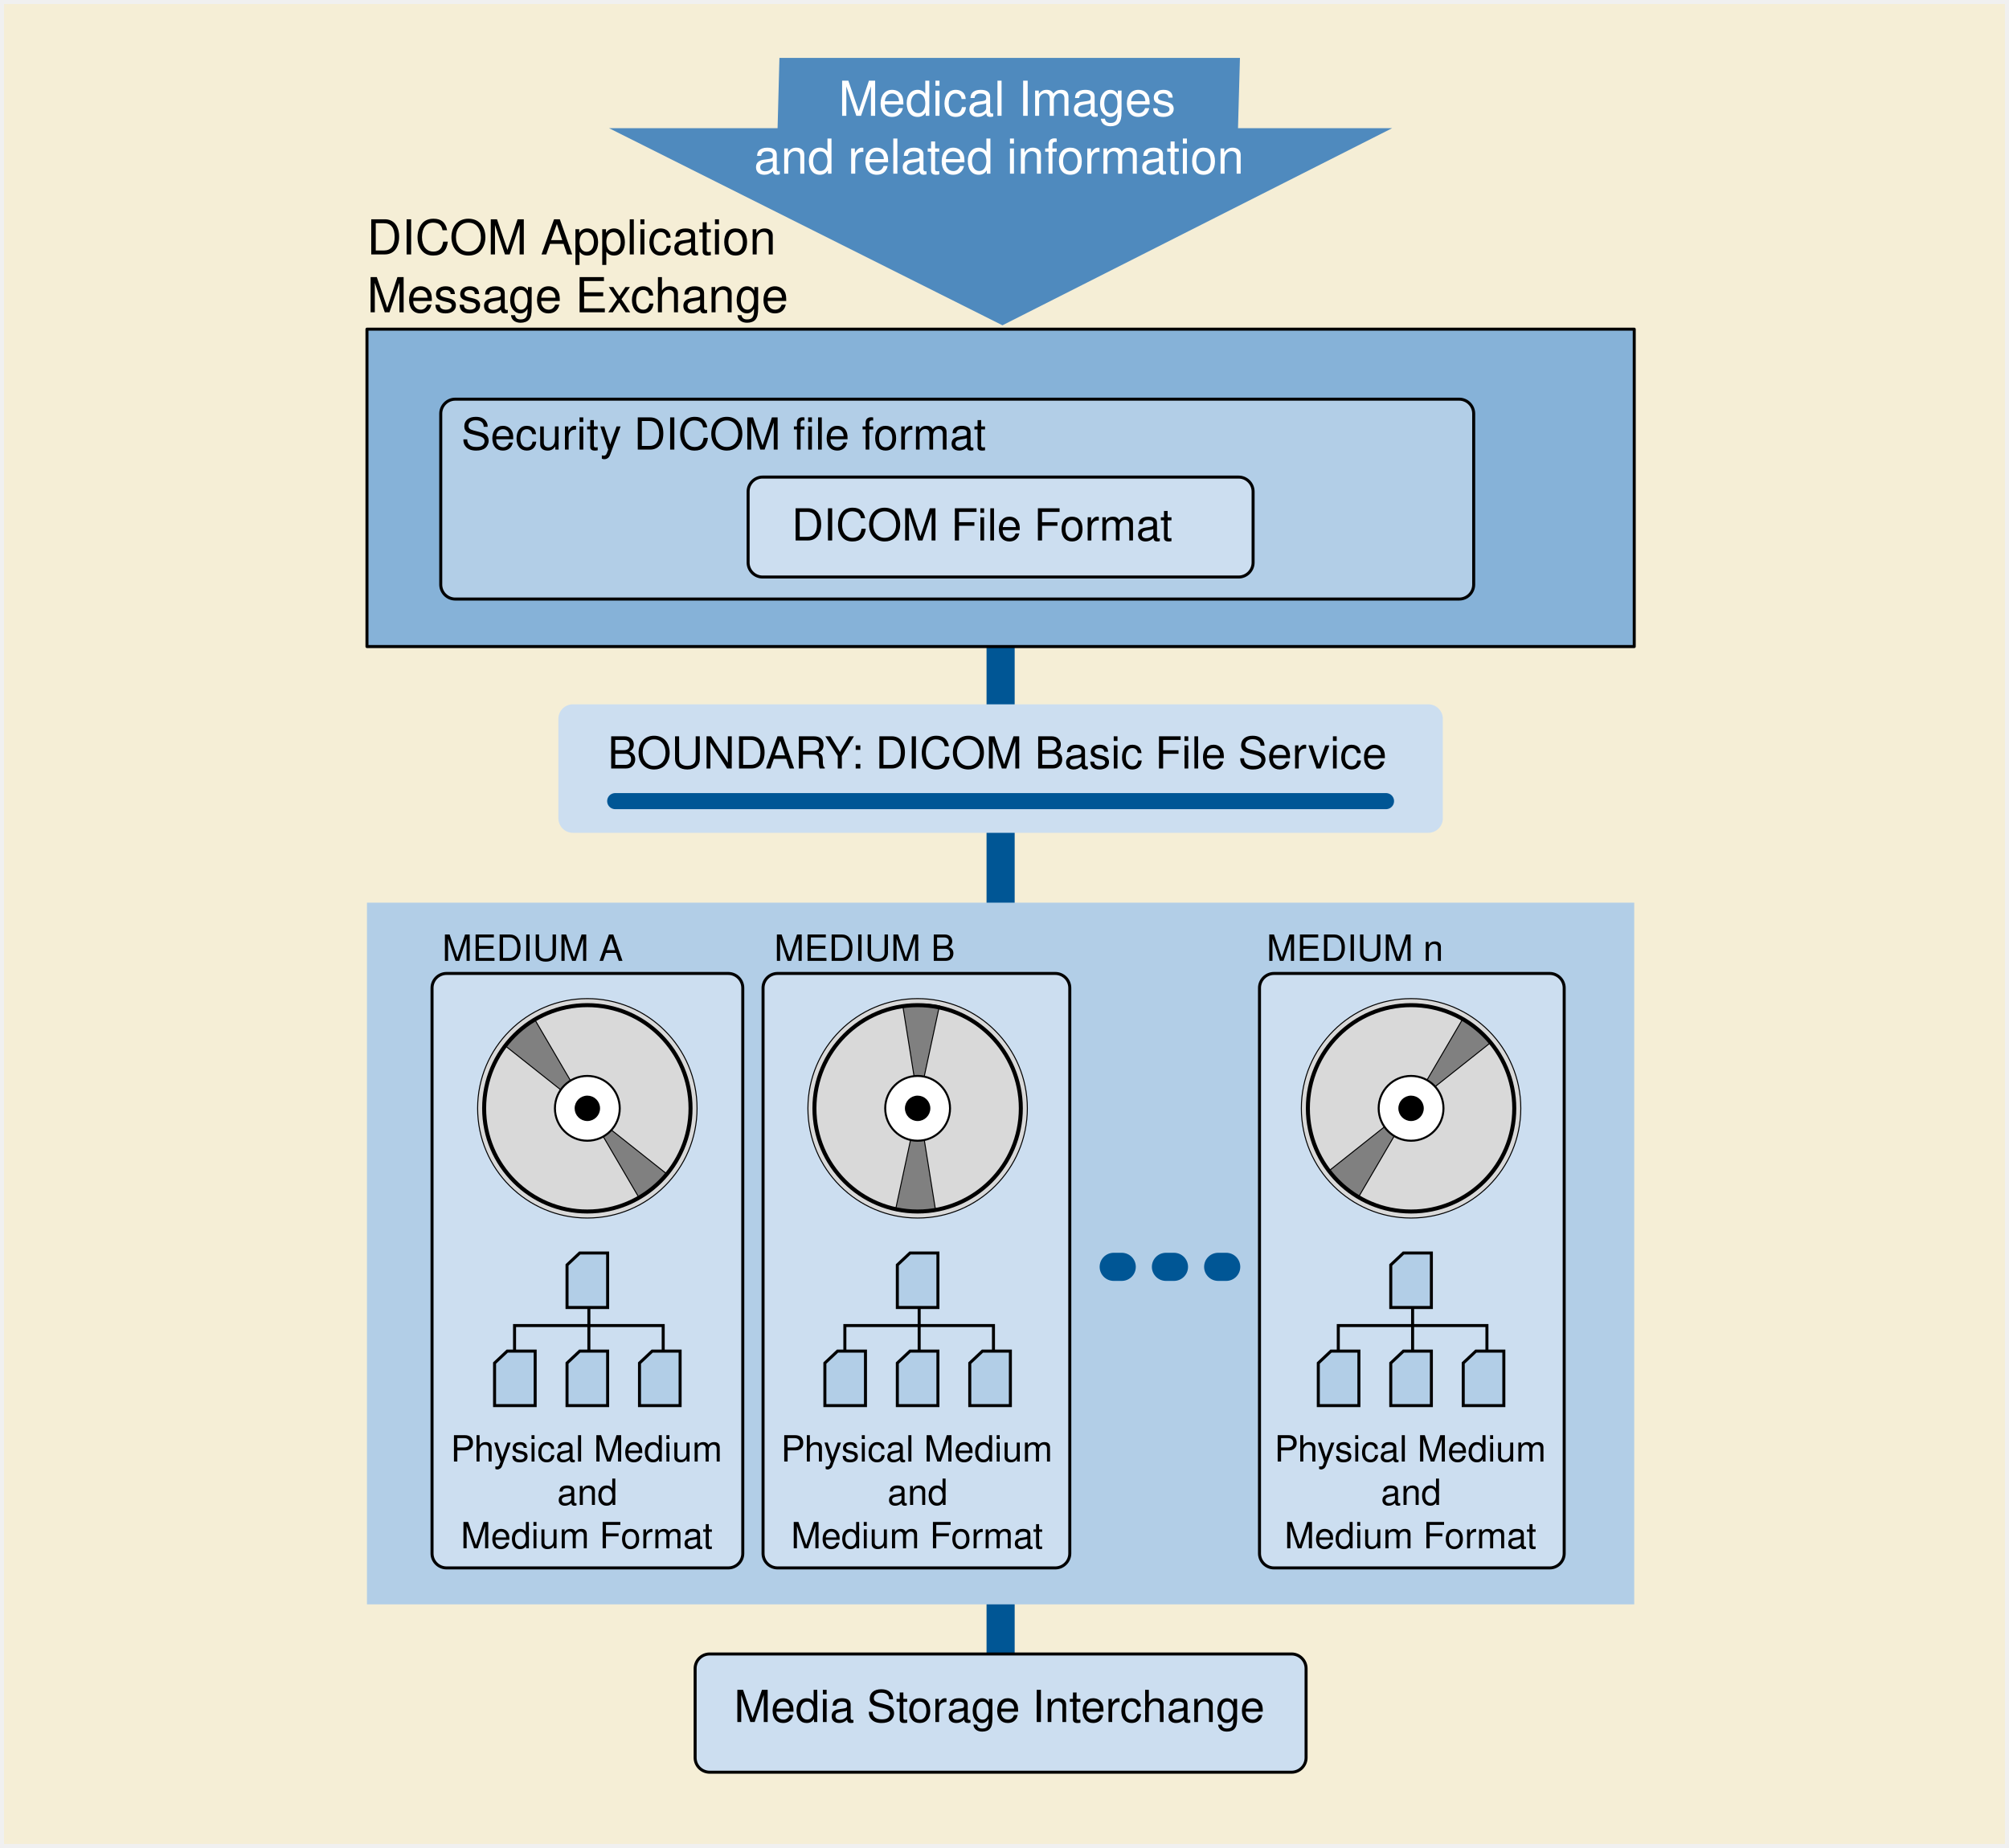
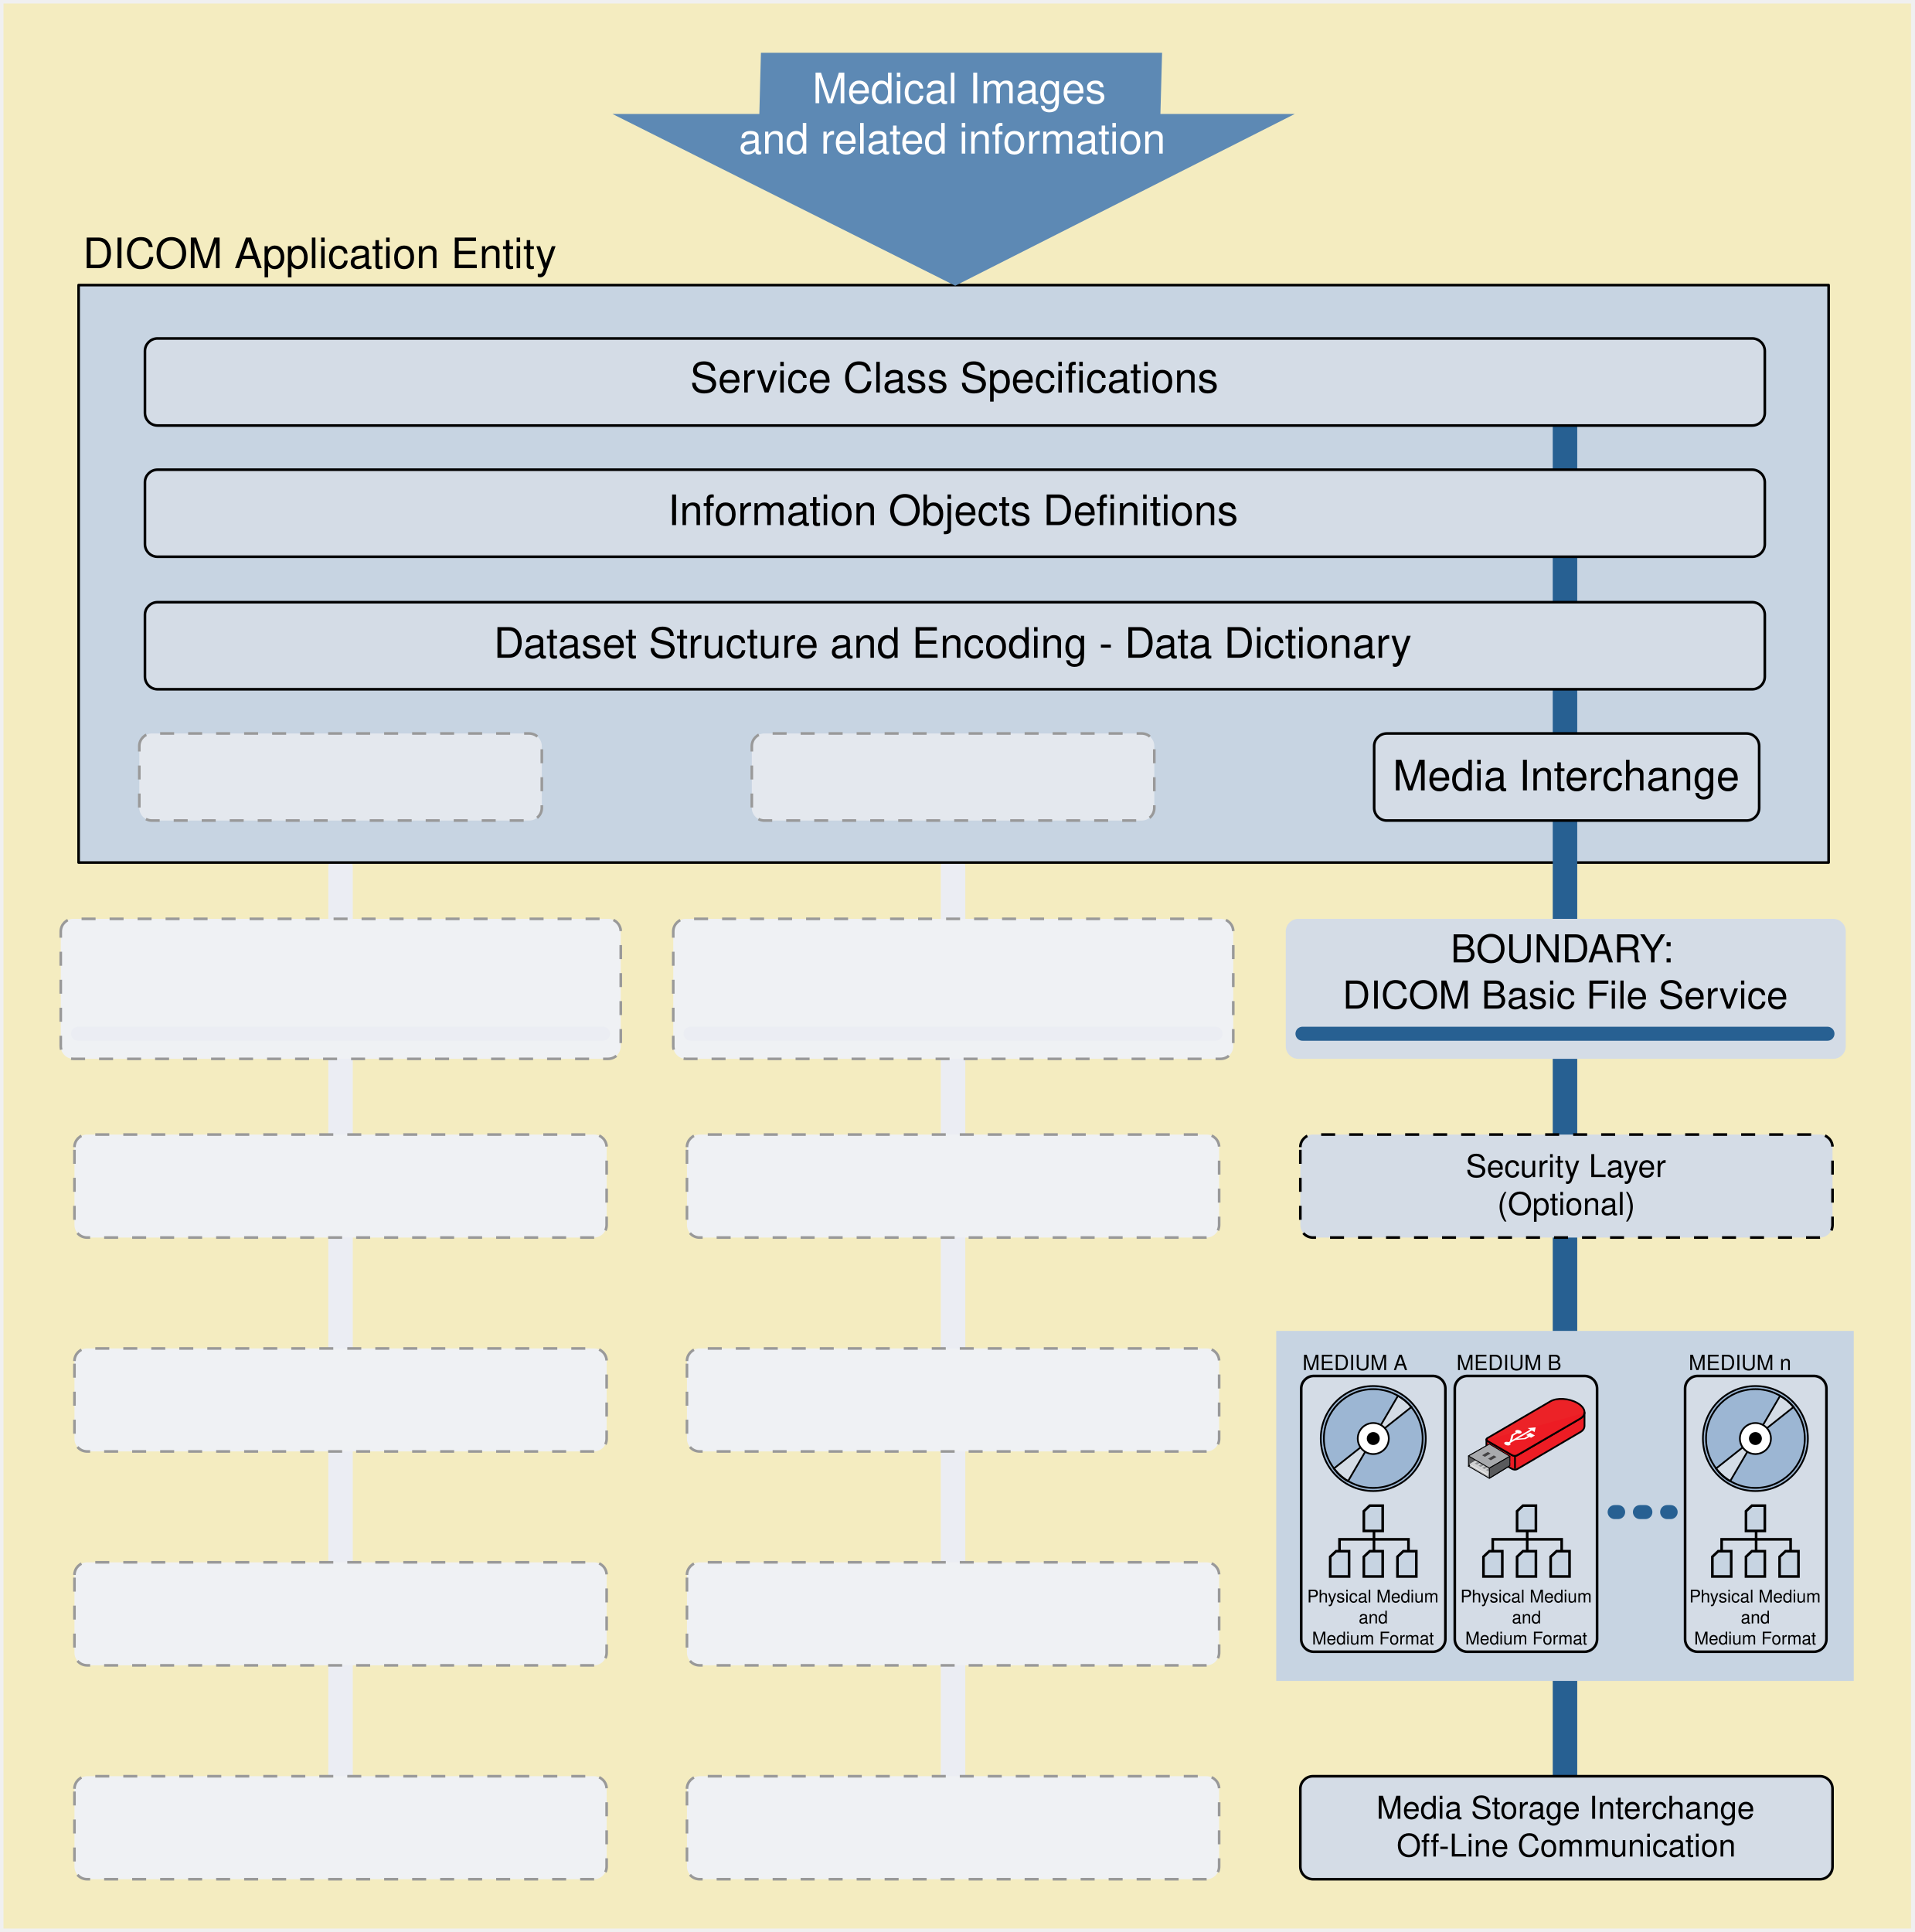
- <svg xmlns="http://www.w3.org/2000/svg" version="1.1" id="Layer_1" x="0px" y="0px" width="500px" height="460px" viewBox="0 0 500 460" enable-background="new 0 0 500 460" xml:space="preserve">
+ <svg xmlns="http://www.w3.org/2000/svg" version="1.1" id="Layer_1" x="0px" y="0px" width="547px" height="552px" viewBox="0 0 547 552" enable-background="new 0 0 547 552" xml:space="preserve">
  <defs>
    <style type="text/css">
	text {
	  font-family: Helvetica, Verdana, ArialUnicodeMS, san-serif
	}
	</style>
  </defs>
  <g>
   </g>
-   <rect x="1" y="1" fill="#F5EED6" width="498" height="458" />
-   <line fill="none" stroke="#005695" stroke-width="7" stroke-miterlimit="1" x1="249.031" y1="160.939" x2="249.031" y2="411.944" />
  <g>
+     <rect x="1" y="1" fill="#F4ECC0" width="545" height="550" />
    <g>
-       <path fill="#CCDEF0" d="M173.004,415.304c0-1.979,1.62-3.6,3.6-3.6h144.854c1.979,0,3.6,1.62,3.6,3.6v22.229    c0,1.979-1.62,3.6-3.6,3.6H176.604c-1.98,0-3.6-1.62-3.6-3.6V415.304z" />
-       <path fill="none" stroke="#000000" stroke-width="0.75" d="M173.004,415.304c0-1.979,1.62-3.6,3.6-3.6h144.854    c1.979,0,3.6,1.62,3.6,3.6v22.229c0,1.979-1.62,3.6-3.6,3.6H176.604c-1.98,0-3.6-1.62-3.6-3.6V415.304z" />
-     </g>
-     <text transform="matrix(1 0 0 1 182.6821 428.6387)" font-size="11">Media Storage Interchange</text>
-   </g>
-   <g>
-     <g>
-       <rect x="91.331" y="224.688" fill="#B2CEE7" width="315.399" height="174.667" />
-     </g>
-     <g>
-       <g>
-         <path fill="#CCDEF0" d="M107.525,245.91c0-1.979,1.62-3.6,3.6-3.6h70.138c1.98,0,3.6,1.62,3.6,3.6v140.771     c0,1.979-1.62,3.6-3.6,3.6h-70.138c-1.98,0-3.6-1.62-3.6-3.6V245.91z" />
-         <path fill="none" stroke="#000000" stroke-width="0.75" d="M107.525,245.91c0-1.979,1.62-3.6,3.6-3.6h70.138     c1.98,0,3.6,1.62,3.6,3.6v140.771c0,1.979-1.62,3.6-3.6,3.6h-70.138c-1.98,0-3.6-1.62-3.6-3.6V245.91z" />
-       </g>
-       <g>
-         <text transform="matrix(1 0 0 1 112.1655 363.8047)">
-           <tspan x="0" y="0" font-size="9">Physical Medium</tspan>
-           <tspan x="26.503" y="10.799" font-size="9">and</tspan>
-           <tspan x="2.505" y="21.6" font-size="9">Medium Format</tspan>
+       <line fill="none" stroke="#EBEDF3" stroke-width="7" stroke-linecap="round" stroke-miterlimit="1" x1="97.299" y1="247.828" x2="97.299" y2="527.554" />
+       <line fill="none" stroke="#EBEDF3" stroke-width="7" stroke-linecap="round" stroke-miterlimit="1" x1="272.299" y1="247.828" x2="272.299" y2="527.554" />
+       <rect x="22.46" y="81.448" fill="#C7D4E2" stroke="#010101" stroke-width="0.75" stroke-linecap="round" stroke-linejoin="round" stroke-miterlimit="1" width="500" height="165.001" />
+       <g>
+         <path fill="#EFF1F4" d="M17.36,266.125c0-1.98,1.62-3.6,3.6-3.6h152.8c1.98,0,3.6,1.62,3.6,3.6v32.801c0,1.979-1.62,3.6-3.6,3.6     H20.96c-1.98,0-3.6-1.62-3.6-3.6V266.125z" />
+         <path fill="none" stroke="#999999" stroke-width="0.75" stroke-dasharray="4" d="M17.36,266.125c0-1.98,1.62-3.6,3.6-3.6h152.8     c1.98,0,3.6,1.62,3.6,3.6v32.801c0,1.979-1.62,3.6-3.6,3.6H20.96c-1.98,0-3.6-1.62-3.6-3.6V266.125z" />
+       </g>
+       <line fill="none" stroke="#EBEDF3" stroke-width="4" stroke-linecap="round" stroke-miterlimit="1" x1="22.3" y1="295.352" x2="172.3" y2="295.352" />
+       <g>
+         <path fill="#EFF1F4" d="M21.273,511.093c0-1.979,1.62-3.6,3.6-3.6h144.853c1.98,0,3.6,1.62,3.6,3.6v22.229     c0,1.979-1.62,3.6-3.6,3.6H24.874c-1.98,0-3.6-1.62-3.6-3.6V511.093z" />
+         <path fill="none" stroke="#999999" stroke-width="0.75" stroke-dasharray="4" d="M21.273,511.093c0-1.979,1.62-3.6,3.6-3.6     h144.853c1.98,0,3.6,1.62,3.6,3.6v22.229c0,1.979-1.62,3.6-3.6,3.6H24.874c-1.98,0-3.6-1.62-3.6-3.6V511.093z" />
+       </g>
+       <g>
+         <path fill="#EFF1F4" d="M21.273,449.982c0-1.979,1.62-3.6,3.6-3.6h144.853c1.98,0,3.6,1.62,3.6,3.6v22.229     c0,1.979-1.62,3.6-3.6,3.6H24.874c-1.98,0-3.6-1.62-3.6-3.6V449.982z" />
+         <path fill="none" stroke="#999999" stroke-width="0.75" stroke-dasharray="4" d="M21.273,449.982c0-1.979,1.62-3.6,3.6-3.6     h144.853c1.98,0,3.6,1.62,3.6,3.6v22.229c0,1.979-1.62,3.6-3.6,3.6H24.874c-1.98,0-3.6-1.62-3.6-3.6V449.982z" />
+       </g>
+       <g>
+         <path fill="#EFF1F4" d="M21.273,388.87c0-1.979,1.62-3.6,3.6-3.6h144.853c1.98,0,3.6,1.62,3.6,3.6v22.229     c0,1.979-1.62,3.6-3.6,3.6H24.874c-1.98,0-3.6-1.62-3.6-3.6V388.87z" />
+         <path fill="none" stroke="#999999" stroke-width="0.75" stroke-dasharray="4" d="M21.273,388.87c0-1.979,1.62-3.6,3.6-3.6     h144.853c1.98,0,3.6,1.62,3.6,3.6v22.229c0,1.979-1.62,3.6-3.6,3.6H24.874c-1.98,0-3.6-1.62-3.6-3.6V388.87z" />
+       </g>
+       <g>
+         <path fill="#EFF1F4" d="M21.273,327.758c0-1.979,1.62-3.6,3.6-3.6h144.853c1.98,0,3.6,1.62,3.6,3.6v22.229     c0,1.979-1.62,3.6-3.6,3.6H24.874c-1.98,0-3.6-1.62-3.6-3.6V327.758z" />
+         <path fill="none" stroke="#999999" stroke-width="0.75" stroke-dasharray="4" d="M21.273,327.758c0-1.979,1.62-3.6,3.6-3.6     h144.853c1.98,0,3.6,1.62,3.6,3.6v22.229c0,1.979-1.62,3.6-3.6,3.6H24.874c-1.98,0-3.6-1.62-3.6-3.6V327.758z" />
+       </g>
+       <g>
+         <path fill="#EFF1F4" d="M192.36,266.125c0-1.98,1.62-3.6,3.6-3.6h152.8c1.979,0,3.6,1.62,3.6,3.6v32.801     c0,1.979-1.62,3.6-3.6,3.6h-152.8c-1.98,0-3.6-1.62-3.6-3.6V266.125z" />
+         <path fill="none" stroke="#999999" stroke-width="0.75" stroke-dasharray="4" d="M192.36,266.125c0-1.98,1.62-3.6,3.6-3.6h152.8     c1.979,0,3.6,1.62,3.6,3.6v32.801c0,1.979-1.62,3.6-3.6,3.6h-152.8c-1.98,0-3.6-1.62-3.6-3.6V266.125z" />
+       </g>
+       <line fill="none" stroke="#EBEDF3" stroke-width="4" stroke-linecap="round" stroke-miterlimit="1" x1="197.3" y1="295.352" x2="347.3" y2="295.352" />
+       <g>
+         <path fill="#EFF1F4" d="M196.273,511.093c0-1.979,1.62-3.6,3.6-3.6h144.853c1.979,0,3.6,1.62,3.6,3.6v22.229     c0,1.979-1.62,3.6-3.6,3.6H199.874c-1.98,0-3.6-1.62-3.6-3.6V511.093z" />
+         <path fill="none" stroke="#999999" stroke-width="0.75" stroke-dasharray="4" d="M196.273,511.093c0-1.979,1.62-3.6,3.6-3.6     h144.853c1.979,0,3.6,1.62,3.6,3.6v22.229c0,1.979-1.62,3.6-3.6,3.6H199.874c-1.98,0-3.6-1.62-3.6-3.6V511.093z" />
+       </g>
+       <g>
+         <path fill="#EFF1F4" d="M196.273,449.982c0-1.979,1.62-3.6,3.6-3.6h144.853c1.979,0,3.6,1.62,3.6,3.6v22.229     c0,1.979-1.62,3.6-3.6,3.6H199.874c-1.98,0-3.6-1.62-3.6-3.6V449.982z" />
+         <path fill="none" stroke="#999999" stroke-width="0.75" stroke-dasharray="4" d="M196.273,449.982c0-1.979,1.62-3.6,3.6-3.6     h144.853c1.979,0,3.6,1.62,3.6,3.6v22.229c0,1.979-1.62,3.6-3.6,3.6H199.874c-1.98,0-3.6-1.62-3.6-3.6V449.982z" />
+       </g>
+       <g>
+         <path fill="#EFF1F4" d="M196.273,388.87c0-1.979,1.62-3.6,3.6-3.6h144.853c1.979,0,3.6,1.62,3.6,3.6v22.229     c0,1.979-1.62,3.6-3.6,3.6H199.874c-1.98,0-3.6-1.62-3.6-3.6V388.87z" />
+         <path fill="none" stroke="#999999" stroke-width="0.75" stroke-dasharray="4" d="M196.273,388.87c0-1.979,1.62-3.6,3.6-3.6     h144.853c1.979,0,3.6,1.62,3.6,3.6v22.229c0,1.979-1.62,3.6-3.6,3.6H199.874c-1.98,0-3.6-1.62-3.6-3.6V388.87z" />
+       </g>
+       <g>
+         <path fill="#EFF1F4" d="M196.273,327.758c0-1.979,1.62-3.6,3.6-3.6h144.853c1.979,0,3.6,1.62,3.6,3.6v22.229     c0,1.979-1.62,3.6-3.6,3.6H199.874c-1.98,0-3.6-1.62-3.6-3.6V327.758z" />
+         <path fill="none" stroke="#999999" stroke-width="0.75" stroke-dasharray="4" d="M196.273,327.758c0-1.979,1.62-3.6,3.6-3.6     h144.853c1.979,0,3.6,1.62,3.6,3.6v22.229c0,1.979-1.62,3.6-3.6,3.6H199.874c-1.98,0-3.6-1.62-3.6-3.6V327.758z" />
+       </g>
+       <line fill="none" stroke="#276092" stroke-width="7" stroke-linecap="round" stroke-miterlimit="1" x1="447.139" y1="115.308" x2="447.139" y2="527.554" />
+       <g>
+         <path fill="#D4DCE6" d="M367.36,266.125c0-1.98,1.62-3.6,3.6-3.6h152.801c1.979,0,3.6,1.62,3.6,3.6v32.801     c0,1.979-1.62,3.6-3.6,3.6H370.96c-1.979,0-3.6-1.62-3.6-3.6V266.125z" />
+       </g>
+       <g>
+         <path fill="#D4DCE6" d="M392.618,213.167c0-1.98,1.62-3.6,3.6-3.6h102.801c1.979,0,3.6,1.62,3.6,3.6v17.678     c0,1.98-1.62,3.6-3.6,3.6H396.218c-1.979,0-3.6-1.62-3.6-3.6V213.167z" />
+         <path fill="none" stroke="#000000" stroke-width="0.75" d="M392.618,213.167c0-1.98,1.62-3.6,3.6-3.6h102.801     c1.979,0,3.6,1.62,3.6,3.6v17.678c0,1.98-1.62,3.6-3.6,3.6H396.218c-1.979,0-3.6-1.62-3.6-3.6V213.167z" />
+       </g>
+       <g>
+         <path fill="#D4DCE6" d="M371.523,511.093c0-1.979,1.62-3.6,3.6-3.6h144.854c1.979,0,3.6,1.62,3.6,3.6v22.229     c0,1.979-1.62,3.6-3.6,3.6H375.123c-1.979,0-3.6-1.62-3.6-3.6V511.093z" />
+         <path fill="none" stroke="#000000" stroke-width="0.75" d="M371.523,511.093c0-1.979,1.62-3.6,3.6-3.6h144.854     c1.979,0,3.6,1.62,3.6,3.6v22.229c0,1.979-1.62,3.6-3.6,3.6H375.123c-1.979,0-3.6-1.62-3.6-3.6V511.093z" />
+       </g>
+       <text transform="matrix(1 0 0 1 393.2637 519.645)">
+         <tspan x="0" y="0" font-size="9">Media Storage Interchange</tspan>
+         <tspan x="5.766" y="10.8" font-size="9">Off-Line Communication</tspan>
+       </text>
+       <g>
+         <path fill="#D4DCE6" d="M371.523,327.758c0-1.979,1.62-3.6,3.6-3.6h144.854c1.979,0,3.6,1.62,3.6,3.6v22.229     c0,1.979-1.62,3.6-3.6,3.6H375.123c-1.979,0-3.6-1.62-3.6-3.6V327.758z" />
+         <path fill="none" stroke="#000000" stroke-width="0.75" stroke-dasharray="4" d="M371.523,327.758c0-1.979,1.62-3.6,3.6-3.6     h144.854c1.979,0,3.6,1.62,3.6,3.6v22.229c0,1.979-1.62,3.6-3.6,3.6H375.123c-1.979,0-3.6-1.62-3.6-3.6V327.758z" />
+       </g>
+       <text transform="matrix(1 0 0 1 418.7871 336.311)">
+         <tspan x="0" y="0" font-size="9">Security Layer</tspan>
+         <tspan x="9.004" y="10.8" font-size="9">(Optional)</tspan>
+       </text>
+       <text transform="matrix(1 0 0 1 414.4395 274.9678)">
+         <tspan x="0" y="0" font-size="11">BOUNDARY:</tspan>
+         <tspan x="-30.867" y="13.2" font-size="11">DICOM Basic File Service</tspan>
+       </text>
+       <line fill="#5D89B4" stroke="#276092" stroke-width="4" stroke-linecap="round" stroke-miterlimit="1" x1="372.133" y1="295.352" x2="522.133" y2="295.352" />
+       <text transform="matrix(1 0 0 1 397.9199 225.8228)" font-size="12">Media Interchange</text>
+       <text transform="matrix(1 0 0 1 23.7095 76.6221)" font-size="12">DICOM Application Entity</text>
+       <polyline fill="#5D89B4" points="217.415,15.078 332.025,15.078 331.544,32.566 369.924,32.566 272.92,81.641 174.995,32.566     216.954,32.566   " />
+       <text transform="matrix(1 0 0 1 228.7749 29.4849)">
+         <tspan x="0" y="0" fill="#FFFFFF" font-size="12"> Medical Images</tspan>
+         <tspan x="-17.687" y="14.4" fill="#FFFFFF" font-size="12">and related information</tspan>
+       </text>
+       <g>
+         <path fill="#D4DCE6" d="M41.414,100.297c0-1.98,1.62-3.6,3.6-3.6h455.615c1.979,0,3.6,1.62,3.6,3.6v17.678     c0,1.98-1.62,3.6-3.6,3.6H45.014c-1.98,0-3.6-1.62-3.6-3.6V100.297z" />
+         <path fill="none" stroke="#000000" stroke-width="0.75" d="M41.414,100.297c0-1.98,1.62-3.6,3.6-3.6h455.615     c1.979,0,3.6,1.62,3.6,3.6v17.678c0,1.98-1.62,3.6-3.6,3.6H45.014c-1.98,0-3.6-1.62-3.6-3.6V100.297z" />
+       </g>
+       <g>
+         <path fill="#D4DCE6" d="M41.414,137.797c0-1.98,1.62-3.6,3.6-3.6h455.615c1.979,0,3.6,1.62,3.6,3.6v17.678     c0,1.98-1.62,3.6-3.6,3.6H45.014c-1.98,0-3.6-1.62-3.6-3.6V137.797z" />
+         <path fill="none" stroke="#000000" stroke-width="0.75" d="M41.414,137.797c0-1.98,1.62-3.6,3.6-3.6h455.615     c1.979,0,3.6,1.62,3.6,3.6v17.678c0,1.98-1.62,3.6-3.6,3.6H45.014c-1.98,0-3.6-1.62-3.6-3.6V137.797z" />
+       </g>
+       <g>
+         <path fill="#D4DCE6" d="M41.414,175.655c0-1.98,1.62-3.6,3.6-3.6h455.615c1.979,0,3.6,1.62,3.6,3.6v17.678     c0,1.98-1.62,3.6-3.6,3.6H45.014c-1.98,0-3.6-1.62-3.6-3.6V175.655z" />
+         <path fill="none" stroke="#000000" stroke-width="0.75" d="M41.414,175.655c0-1.98,1.62-3.6,3.6-3.6h455.615     c1.979,0,3.6,1.62,3.6,3.6v17.678c0,1.98-1.62,3.6-3.6,3.6H45.014c-1.98,0-3.6-1.62-3.6-3.6V175.655z" />
+       </g>
+       <text transform="matrix(1 0 0 1 197.1675 112.1338)" font-size="12">Service Class Specifications</text>
+       <text transform="matrix(1 0 0 1 190.8276 150.0298)" font-size="12">Information Objects Definitions</text>
+       <text transform="matrix(1 0 0 1 141.0601 187.9263)" font-size="12">Dataset Structure and Encoding - Data Dictionary</text>
+       <g>
+         <path fill="#E4E8EE" d="M39.803,213.167c0-1.98,1.62-3.6,3.6-3.6h107.8c1.98,0,3.6,1.62,3.6,3.6v17.678c0,1.98-1.62,3.6-3.6,3.6     h-107.8c-1.98,0-3.6-1.62-3.6-3.6V213.167z" />
+         <path fill="none" stroke="#999999" stroke-width="0.75" stroke-dasharray="4" d="M39.803,213.167c0-1.98,1.62-3.6,3.6-3.6h107.8     c1.98,0,3.6,1.62,3.6,3.6v17.678c0,1.98-1.62,3.6-3.6,3.6h-107.8c-1.98,0-3.6-1.62-3.6-3.6V213.167z" />
+       </g>
+       <g>
+         <path fill="#E4E8EE" d="M214.803,213.167c0-1.98,1.62-3.6,3.6-3.6h107.8c1.979,0,3.6,1.62,3.6,3.6v17.678     c0,1.98-1.62,3.6-3.6,3.6h-107.8c-1.98,0-3.6-1.62-3.6-3.6V213.167z" />
+         <path fill="none" stroke="#999999" stroke-width="0.75" stroke-dasharray="4" d="M214.803,213.167c0-1.98,1.62-3.6,3.6-3.6h107.8     c1.979,0,3.6,1.62,3.6,3.6v17.678c0,1.98-1.62,3.6-3.6,3.6h-107.8c-1.98,0-3.6-1.62-3.6-3.6V213.167z" />
+       </g>
+       <rect x="364.64" y="380.256" fill="#C7D4E2" width="165" height="100" />
+       <g>
+         <path fill="#D4DCE6" d="M371.776,396.73c0-1.979,1.62-3.6,3.6-3.6h33.989c1.979,0,3.6,1.62,3.6,3.6v71.605     c0,1.979-1.62,3.6-3.6,3.6h-33.989c-1.979,0-3.6-1.62-3.6-3.6V396.73z" />
+         <path fill="none" stroke="#000000" stroke-width="0.75" d="M371.776,396.73c0-1.979,1.62-3.6,3.6-3.6h33.989     c1.979,0,3.6,1.62,3.6,3.6v71.605c0,1.979-1.62,3.6-3.6,3.6h-33.989c-1.979,0-3.6-1.62-3.6-3.6V396.73z" />
+       </g>
+       <g>
+         <text transform="matrix(1 0 0 1 373.4668 457.8306)">
+           <tspan x="0" y="0" font-size="5">Physical Medium</tspan>
+           <tspan x="14.725" y="6" font-size="5">and</tspan>
+           <tspan x="1.392" y="12" font-size="5">Medium Format</tspan>
        </text>
      </g>
      <g>
-         <path fill="#D9D9D9" stroke="#000000" stroke-width="0.25" stroke-miterlimit="3.864" d="M118.87,275.878     c0,15.09,12.223,27.312,27.301,27.312c15.092,0,27.312-12.223,27.312-27.312c0-15.082-12.221-27.303-27.312-27.303     C131.093,248.575,118.87,260.796,118.87,275.878z" />
-         <path fill="#808080" stroke="#000000" stroke-width="0.25" stroke-miterlimit="3.864" d="M159.003,298.074     c3.014-1.602,4.83-3.215,7.039-5.779l-40.381-32.041c2.191-2.952,4.16-4.748,7.35-6.614L159.003,298.074z" />
-         <path fill="none" stroke="#000000" stroke-miterlimit="3.864" d="M120.493,275.878c0,14.194,11.496,25.689,25.68,25.689     c14.193,0,25.689-11.495,25.689-25.689c0-14.183-11.496-25.68-25.689-25.68C131.989,250.198,120.493,261.695,120.493,275.878z" />
-         <path fill="#FFFFFF" stroke="#000000" stroke-width="0.5" stroke-miterlimit="3.864" d="M138.112,275.882     c0,4.456,3.609,8.066,8.062,8.066c4.461,0,8.068-3.61,8.068-8.066c0-4.454-3.607-8.064-8.068-8.064     C141.722,267.817,138.112,271.428,138.112,275.882z" />
-         <circle stroke="#000000" stroke-width="0.5" stroke-miterlimit="3.864" cx="146.178" cy="275.882" r="2.911" />
-       </g>
-       <g>
-         <polygon fill="#B2CEE7" stroke="#000000" stroke-width="0.75" points="133.193,349.882 123.088,349.882 123.088,339.288      126.239,336.315 133.193,336.315    " />
-         <polygon fill="#B2CEE7" stroke="#000000" stroke-width="0.75" points="151.229,349.882 141.123,349.882 141.123,339.288      144.276,336.315 151.229,336.315    " />
-         <polygon fill="#B2CEE7" stroke="#000000" stroke-width="0.75" points="151.229,325.46 141.123,325.46 141.123,314.866      144.276,311.894 151.229,311.894    " />
-         <polygon fill="#B2CEE7" stroke="#000000" stroke-width="0.75" points="169.266,349.882 159.158,349.882 159.158,339.288      162.312,336.315 169.266,336.315    " />
-         <line fill="none" stroke="#000000" stroke-width="0.75" x1="146.559" y1="325.274" x2="146.559" y2="336.312" />
-         <polyline fill="none" stroke="#000000" stroke-width="0.75" points="128.062,336.312 128.062,329.954 165.057,329.954      165.057,336.312    " />
-       </g>
-       <text transform="matrix(1 0 0 1 110.0581 239.1719)" font-size="9">MEDIUM A</text>
-     </g>
-     <line fill="none" stroke="#005695" stroke-width="7" stroke-linecap="round" stroke-miterlimit="1" stroke-dasharray="2,11" x1="277.178" y1="315.34" x2="315.178" y2="315.34" />
-     <g>
-       <g>
-         <path fill="#CCDEF0" d="M313.465,245.91c0-1.979,1.62-3.6,3.6-3.6h68.629c1.979,0,3.6,1.62,3.6,3.6v140.771     c0,1.979-1.62,3.6-3.6,3.6h-68.629c-1.979,0-3.6-1.62-3.6-3.6V245.91z" />
-         <path fill="none" stroke="#000000" stroke-width="0.75" d="M313.465,245.91c0-1.979,1.62-3.6,3.6-3.6h68.629     c1.979,0,3.6,1.62,3.6,3.6v140.771c0,1.979-1.62,3.6-3.6,3.6h-68.629c-1.979,0-3.6-1.62-3.6-3.6V245.91z" />
-       </g>
-       <g>
-         <text transform="matrix(1 0 0 1 317.1768 363.8047)">
-           <tspan x="0" y="0" font-size="9">Physical Medium</tspan>
-           <tspan x="26.502" y="10.799" font-size="9">and</tspan>
-           <tspan x="2.504" y="21.6" font-size="9">Medium Format</tspan>
+         <polygon fill="#C7D4E2" stroke="#000000" stroke-width="0.75" points="385.447,450.419 380.064,450.419 380.064,444.778      381.743,443.194 385.447,443.194    " />
+         <polygon fill="#C7D4E2" stroke="#000000" stroke-width="0.75" points="395.052,450.419 389.67,450.419 389.67,444.778      391.35,443.194 395.052,443.194    " />
+         <polygon fill="#C7D4E2" stroke="#000000" stroke-width="0.75" points="395.052,437.414 389.67,437.414 389.67,431.771      391.35,430.188 395.052,430.188    " />
+         <polygon fill="#C7D4E2" stroke="#000000" stroke-width="0.75" points="404.658,450.419 399.275,450.419 399.275,444.778      400.954,443.194 404.658,443.194    " />
+         <line fill="none" stroke="#000000" stroke-width="0.75" x1="392.565" y1="437.315" x2="392.565" y2="443.192" />
+         <polyline fill="none" stroke="#000000" stroke-width="0.75" points="382.715,443.192 382.715,439.806 402.417,439.806      402.417,443.192    " />
+       </g>
+       <text transform="matrix(1 0 0 1 372.125 391.4546)" font-size="6">MEDIUM A</text>
+       <g>
+         <g>
+           <line fill="none" stroke="#276092" stroke-width="4" stroke-linecap="round" stroke-miterlimit="1" x1="461.328" y1="432.023" x2="462.328" y2="432.023" />
+           <line fill="none" stroke="#276092" stroke-width="4" stroke-linecap="round" stroke-miterlimit="1" stroke-dasharray="1.556,6.222" x1="468.551" y1="432.023" x2="473.217" y2="432.023" />
+           <line fill="none" stroke="#276092" stroke-width="4" stroke-linecap="round" stroke-miterlimit="1" x1="476.328" y1="432.023" x2="477.328" y2="432.023" />
+         </g>
+       </g>
+       <g>
+         <path fill="#D4DCE6" d="M481.455,396.73c0-1.979,1.62-3.6,3.6-3.6h33.185c1.979,0,3.6,1.62,3.6,3.6v71.605     c0,1.979-1.62,3.6-3.6,3.6h-33.185c-1.979,0-3.6-1.62-3.6-3.6V396.73z" />
+         <path fill="none" stroke="#000000" stroke-width="0.75" d="M481.455,396.73c0-1.979,1.62-3.6,3.6-3.6h33.185     c1.979,0,3.6,1.62,3.6,3.6v71.605c0,1.979-1.62,3.6-3.6,3.6h-33.185c-1.979,0-3.6-1.62-3.6-3.6V396.73z" />
+       </g>
+       <g>
+         <text transform="matrix(1 0 0 1 482.6504 457.8306)">
+           <tspan x="0" y="0" font-size="5">Physical Medium</tspan>
+           <tspan x="14.724" y="6" font-size="5">and</tspan>
+           <tspan x="1.392" y="12" font-size="5">Medium Format</tspan>
        </text>
      </g>
      <g>
-         <polygon fill="#B2CEE7" stroke="#000000" stroke-width="0.75" points="338.204,349.882 328.099,349.882 328.099,339.288      331.249,336.315 338.204,336.315    " />
-         <polygon fill="#B2CEE7" stroke="#000000" stroke-width="0.75" points="356.239,349.882 346.134,349.882 346.134,339.288      349.286,336.315 356.239,336.315    " />
-         <polygon fill="#B2CEE7" stroke="#000000" stroke-width="0.75" points="356.239,325.46 346.134,325.46 346.134,314.866      349.286,311.894 356.239,311.894    " />
-         <polygon fill="#B2CEE7" stroke="#000000" stroke-width="0.75" points="374.276,349.882 364.169,349.882 364.169,339.288      367.321,336.315 374.276,336.315    " />
-         <line fill="none" stroke="#000000" stroke-width="0.75" x1="351.569" y1="325.274" x2="351.569" y2="336.312" />
-         <polyline fill="none" stroke="#000000" stroke-width="0.75" points="333.073,336.312 333.073,329.954 370.067,329.954      370.067,336.312    " />
-       </g>
-       <text transform="matrix(1 0 0 1 315.2236 239.1719)" font-size="9">MEDIUM n</text>
-       <g>
-         <g>
-           <path fill="#D9D9D9" stroke="#000000" stroke-width="0.25" stroke-miterlimit="3.864" d="M323.881,275.888      c0-15.09,12.221-27.312,27.301-27.312c15.092,0,27.312,12.223,27.312,27.312c0,15.082-12.221,27.303-27.312,27.303      C336.102,303.19,323.881,290.97,323.881,275.888z" />
-           <path fill="#808080" stroke="#000000" stroke-width="0.25" stroke-miterlimit="3.864" d="M364.012,253.691      c3.014,1.602,4.832,3.215,7.039,5.779l-40.379,32.041c2.189,2.952,4.16,4.748,7.348,6.614L364.012,253.691z" />
-           <path fill="none" stroke="#000000" stroke-miterlimit="3.864" d="M325.502,275.888c0-14.194,11.498-25.689,25.682-25.689      c14.191,0,25.688,11.495,25.688,25.689c0,14.183-11.496,25.68-25.688,25.68C337,301.567,325.502,290.07,325.502,275.888z" />
-           <path fill="#FFFFFF" stroke="#000000" stroke-width="0.5" stroke-miterlimit="3.864" d="M343.121,275.884      c0-4.456,3.611-8.066,8.062-8.066c4.461,0,8.07,3.61,8.07,8.066c0,4.454-3.609,8.064-8.07,8.064      C346.732,283.948,343.121,280.338,343.121,275.884z" />
-           <circle stroke="#000000" stroke-width="0.5" stroke-miterlimit="3.864" cx="351.187" cy="275.884" r="2.911" />
-         </g>
-       </g>
-     </g>
-     <g>
-       <g>
-         <path fill="#CCDEF0" d="M189.908,245.91c0-1.979,1.62-3.6,3.6-3.6h69.141c1.979,0,3.6,1.62,3.6,3.6v140.771     c0,1.979-1.62,3.6-3.6,3.6h-69.141c-1.98,0-3.6-1.62-3.6-3.6V245.91z" />
-         <path fill="none" stroke="#000000" stroke-width="0.75" d="M189.908,245.91c0-1.979,1.62-3.6,3.6-3.6h69.141     c1.979,0,3.6,1.62,3.6,3.6v140.771c0,1.979-1.62,3.6-3.6,3.6h-69.141c-1.98,0-3.6-1.62-3.6-3.6V245.91z" />
-       </g>
-       <g>
-         <text transform="matrix(1 0 0 1 194.3687 363.8047)">
-           <tspan x="0" y="0" font-size="9">Physical Medium</tspan>
-           <tspan x="26.503" y="10.799" font-size="9">and</tspan>
-           <tspan x="2.505" y="21.6" font-size="9">Medium Format</tspan>
+         <polygon fill="#C7D4E2" stroke="#000000" stroke-width="0.75" points="494.63,450.419 489.248,450.419 489.248,444.778      490.926,443.194 494.63,443.194    " />
+         <polygon fill="#C7D4E2" stroke="#000000" stroke-width="0.75" points="504.235,450.419 498.854,450.419 498.854,444.778      500.532,443.194 504.235,443.194    " />
+         <polygon fill="#C7D4E2" stroke="#000000" stroke-width="0.75" points="504.235,437.414 498.854,437.414 498.854,431.771      500.532,430.188 504.235,430.188    " />
+         <polygon fill="#C7D4E2" stroke="#000000" stroke-width="0.75" points="513.842,450.419 508.458,450.419 508.458,444.778      510.138,443.194 513.842,443.194    " />
+         <line fill="none" stroke="#000000" stroke-width="0.75" x1="501.749" y1="437.315" x2="501.749" y2="443.192" />
+         <polyline fill="none" stroke="#000000" stroke-width="0.75" points="491.898,443.192 491.898,439.806 511.6,439.806      511.6,443.192    " />
+       </g>
+       <text transform="matrix(1 0 0 1 482.4658 391.4546)" font-size="6">MEDIUM n</text>
+       <g>
+         <path fill="#D4DCE6" d="M415.651,396.73c0-1.979,1.62-3.6,3.6-3.6h33.458c1.979,0,3.6,1.62,3.6,3.6v71.605     c0,1.979-1.62,3.6-3.6,3.6h-33.458c-1.979,0-3.6-1.62-3.6-3.6V396.73z" />
+         <path fill="none" stroke="#000000" stroke-width="0.75" d="M415.651,396.73c0-1.979,1.62-3.6,3.6-3.6h33.458     c1.979,0,3.6,1.62,3.6,3.6v71.605c0,1.979-1.62,3.6-3.6,3.6h-33.458c-1.979,0-3.6-1.62-3.6-3.6V396.73z" />
+       </g>
+       <g>
+         <text transform="matrix(1 0 0 1 417.2461 457.8306)">
+           <tspan x="0" y="0" font-size="5">Physical Medium</tspan>
+           <tspan x="14.724" y="6" font-size="5">and</tspan>
+           <tspan x="1.392" y="12" font-size="5">Medium Format</tspan>
        </text>
      </g>
      <g>
-         <polygon fill="#B2CEE7" stroke="#000000" stroke-width="0.75" points="215.4,349.882 205.295,349.882 205.295,339.288      208.446,336.315 215.4,336.315    " />
-         <polygon fill="#B2CEE7" stroke="#000000" stroke-width="0.75" points="233.43,349.882 223.33,349.882 223.33,339.288      226.482,336.315 233.43,336.315    " />
-         <polygon fill="#B2CEE7" stroke="#000000" stroke-width="0.75" points="233.43,325.46 223.33,325.46 223.33,314.866      226.482,311.894 233.43,311.894    " />
-         <polygon fill="#B2CEE7" stroke="#000000" stroke-width="0.75" points="251.464,349.882 241.356,349.882 241.356,339.288      244.51,336.315 251.464,336.315    " />
-         <line fill="none" stroke="#000000" stroke-width="0.75" x1="228.763" y1="325.274" x2="228.763" y2="336.312" />
-         <polyline fill="none" stroke="#000000" stroke-width="0.75" points="210.27,336.312 210.27,329.954 247.255,329.954      247.255,336.312    " />
-       </g>
-       <text transform="matrix(1 0 0 1 192.6792 239.1719)" font-size="9">MEDIUM B</text>
-       <g>
-         <path fill="#D9D9D9" stroke="#000000" stroke-width="0.25" stroke-miterlimit="3.864" d="M201.073,275.888     c0-15.09,12.222-27.312,27.301-27.312c15.092,0,27.312,12.223,27.312,27.312c0,15.082-12.221,27.303-27.312,27.303     C213.295,303.19,201.073,290.97,201.073,275.888z" />
-         <path fill="#808080" stroke="#000000" stroke-width="0.25" stroke-miterlimit="3.864" d="M224.692,250.396     c3.345-0.678,5.773-0.586,9.107-0.007l-10.842,50.395c3.567,0.89,6.229,1.025,9.877,0.442L224.692,250.396z" />
-         <path fill="none" stroke="#000000" stroke-miterlimit="3.864" d="M202.695,275.888c0-14.194,11.497-25.689,25.681-25.689     c14.192,0,25.688,11.495,25.688,25.689c0,14.183-11.496,25.68-25.688,25.68C214.192,301.567,202.695,290.07,202.695,275.888z" />
-         <path fill="#FFFFFF" stroke="#000000" stroke-width="0.5" stroke-miterlimit="3.864" d="M220.313,275.884     c0-4.456,3.61-8.066,8.062-8.066c4.461,0,8.069,3.61,8.069,8.066c0,4.454-3.608,8.064-8.069,8.064     C223.924,283.948,220.313,280.338,220.313,275.884z" />
-         <circle stroke="#000000" stroke-width="0.5" stroke-miterlimit="3.864" cx="228.38" cy="275.884" r="2.911" />
+         <polygon fill="#C7D4E2" stroke="#000000" stroke-width="0.75" points="429.229,450.419 423.847,450.419 423.847,444.778      425.524,443.194 429.229,443.194    " />
+         <polygon fill="#C7D4E2" stroke="#000000" stroke-width="0.75" points="438.83,450.419 433.451,450.419 433.451,444.778      435.13,443.194 438.83,443.194    " />
+         <polygon fill="#C7D4E2" stroke="#000000" stroke-width="0.75" points="438.83,437.414 433.451,437.414 433.451,431.771      435.13,430.188 438.83,430.188    " />
+         <polygon fill="#C7D4E2" stroke="#000000" stroke-width="0.75" points="448.435,450.419 443.052,450.419 443.052,444.778      444.731,443.194 448.435,443.194    " />
+         <line fill="none" stroke="#000000" stroke-width="0.75" x1="436.345" y1="437.315" x2="436.345" y2="443.192" />
+         <polyline fill="none" stroke="#000000" stroke-width="0.75" points="426.495,443.192 426.495,439.806 446.193,439.806      446.193,443.192    " />
+       </g>
+       <text transform="matrix(1 0 0 1 416.127 391.4546)" font-size="6">MEDIUM B</text>
+       <g>
+         <path fill="#9CB6D3" stroke="#000000" stroke-width="0.5" stroke-miterlimit="3.864" d="M486.545,411.013     c0-8.291,6.714-15.004,14.996-15.004c8.291,0,15.004,6.713,15.004,15.004c0,8.285-6.713,14.998-15.004,14.998     C493.259,426.011,486.545,419.298,486.545,411.013z" />
+         <path fill="#D4DCE6" stroke="#000000" stroke-width="0.5" stroke-miterlimit="3.864" d="M508.591,398.82     c1.654,0.879,2.653,1.766,3.867,3.174l-22.184,17.602c1.204,1.621,2.285,2.609,4.037,3.633L508.591,398.82z" />
+         <path fill="none" stroke="#000000" stroke-width="0.5" stroke-miterlimit="3.864" d="M487.437,411.013     c0-7.799,6.315-14.113,14.106-14.113c7.797,0,14.112,6.314,14.112,14.113c0,7.789-6.315,14.105-14.112,14.105     C493.752,425.119,487.437,418.802,487.437,411.013z" />
+         <path fill="#FFFFFF" stroke="#000000" stroke-width="0.5" stroke-miterlimit="3.864" d="M497.115,411.011     c0-2.449,1.982-4.432,4.428-4.432c2.451,0,4.434,1.982,4.434,4.432c0,2.445-1.982,4.43-4.434,4.43     C499.098,415.441,497.115,413.457,497.115,411.011z" />
+         <circle stroke="#000000" stroke-width="0.5" stroke-miterlimit="3.864" cx="501.545" cy="411.011" r="1.599" />
+       </g>
+       <g>
+         <path fill="#9CB6D3" stroke="#000000" stroke-width="0.5" stroke-miterlimit="3.864" d="M377.361,411.013     c0-8.291,6.714-15.004,14.996-15.004c8.291,0,15.004,6.713,15.004,15.004c0,8.285-6.713,14.998-15.004,14.998     C384.075,426.011,377.361,419.298,377.361,411.013z" />
+         <path fill="#D4DCE6" stroke="#000000" stroke-width="0.5" stroke-miterlimit="3.864" d="M399.407,398.82     c1.654,0.879,2.653,1.766,3.867,3.174l-22.184,17.602c1.204,1.621,2.285,2.609,4.037,3.633L399.407,398.82z" />
+         <path fill="none" stroke="#000000" stroke-width="0.5" stroke-miterlimit="3.864" d="M378.253,411.013     c0-7.799,6.315-14.113,14.106-14.113c7.797,0,14.112,6.314,14.112,14.113c0,7.789-6.315,14.105-14.112,14.105     C384.568,425.119,378.253,418.802,378.253,411.013z" />
+         <path fill="#FFFFFF" stroke="#000000" stroke-width="0.5" stroke-miterlimit="3.864" d="M387.932,411.011     c0-2.449,1.982-4.432,4.428-4.432c2.451,0,4.434,1.982,4.434,4.432c0,2.445-1.982,4.43-4.434,4.43     C389.914,415.441,387.932,413.457,387.932,411.011z" />
+         <circle stroke="#000000" stroke-width="0.5" stroke-miterlimit="3.864" cx="392.362" cy="411.011" r="1.599" />
+       </g>
+       <g>
+         <path fill="#595A5C" stroke="#000000" stroke-width="0.25" stroke-linecap="round" stroke-linejoin="round" d="M419.565,418.908     v-2.923l5.884-3.327v2.654L419.565,418.908z" />
+         <polygon fill="#A8AAAD" stroke="#000000" stroke-width="0.25" stroke-linecap="round" stroke-linejoin="round" points="     425.534,415.496 419.565,418.908 425.534,422.389 431.396,418.807    " />
+         <path fill="#EC2227" stroke="#010101" stroke-width="0.5" stroke-miterlimit="10" d="M425.13,411.78l6.81,3.933     c0.516,0.298,1.137,0.337,1.551,0.097l18.004-10.503c1.904-1.11,1.546-3.087-0.815-4.45c-2.362-1.365-5.803-1.576-7.71-0.474     l-18.002,10.5C424.548,411.125,424.614,411.483,425.13,411.78" />
+         <path fill="#ED1C24" stroke="#010101" stroke-width="0.5" stroke-linecap="round" stroke-linejoin="round" stroke-miterlimit="10" d="     M424.693,411.288c0.011,0.17,0.157,0.349,0.437,0.508v0.001l6.81,3.931c0.516,0.299,1.137,0.338,1.551,0.098l18.004-10.502     c0.785-0.459,1.187-1.063,1.22-1.713l-0.001,3.778c0.001,0.685-0.398,1.323-1.224,1.798l-17.998,10.562     c-0.416,0.24-1.037,0.201-1.553-0.098l-6.809-3.931c-0.291-0.169-0.438-0.355-0.437-0.532v-3.896V411.288z" />
+         <path fill="#ED1C24" stroke="#010101" stroke-width="0.5" stroke-linecap="round" stroke-linejoin="round" stroke-miterlimit="10" d="     M452.653,403.703c-0.007,0.648-0.442,1.191-1.228,1.648l-17.95,10.432c-0.481,0.291-1.026,0.233-1.545-0.064l-6.753-3.91h0.004     c-0.237-0.135-0.396-0.269-0.396-0.403" />
+         <path fill="#BDBEC0" d="M425.09,421.648l6.407-3.743l-0.003-0.438l-6.404,3.689V421.648L425.09,421.648z" />
+         <path fill="#E7E7E7" d="M419.973,418.693v-0.491l5.117,2.954v0.492L419.973,418.693z" />
+         <path fill="#D2D3D4" d="M425.09,421.156l-5.117-2.954l6.396-3.693l5.128,2.955L425.09,421.156L425.09,421.156z" />
+         <polyline fill="#939598" points="421.352,418.143 421.989,418.513 427.648,415.245 427.01,414.877 421.352,418.143    " />
+         <polyline fill="#939598" points="422.416,418.759 423.057,419.128 428.714,415.862 428.075,415.493 422.416,418.759    " />
+         <polyline fill="#939598" points="423.483,419.376 424.122,419.746 429.78,416.476 429.142,416.108 423.483,419.376    " />
+         <polyline fill="#939598" points="424.548,419.99 425.188,420.359 430.848,417.093 430.208,416.723 424.548,419.99    " />
+         <polygon fill="#A8AAAD" stroke="#000000" stroke-width="0.25" stroke-linecap="round" stroke-linejoin="round" points="     425.534,412.573 419.565,415.985 425.534,419.466 431.396,416.085    " />
+         <path fill="#595A5C" stroke="#000000" stroke-width="0.25" stroke-linecap="round" stroke-linejoin="round" d="M425.534,422.343     v-2.877l5.861-3.381v2.654L425.534,422.343z" />
+         <path fill="#424143" d="M425.176,416.774l1.62-0.938l0.769,0.444l-1.622,0.937L425.176,416.774z" />
+         <path fill="#424143" d="M423.471,415.788l1.619-0.936l0.768,0.442l-1.619,0.937L423.471,415.788z" />
+         <path fill="#FFFFFF" d="M433.122,408.669c-0.244,0.142-0.25,0.378-0.043,0.585l-1.168,0.674c-0.03,0.018-0.049,0.04-0.057,0.066     l-0.465,1.832l-0.377,0.218c-0.365-0.132-0.795-0.134-1.048,0.014c-0.308,0.177-0.233,0.507,0.161,0.735     c0.397,0.229,0.969,0.27,1.276,0.094c0.242-0.143,0.248-0.378,0.043-0.585l0.473-0.272l0.002,0.002l0.001-0.004l1.049-0.604     l0.002,0.001l2.832-0.24c0.047-0.004,0.086-0.015,0.116-0.032l1.066-0.615l0.295,0.17l0.146,0.085l0.114-0.067l0.896-0.518     l0.113-0.066l-0.146-0.084l-1.08-0.625l-0.147-0.084l-0.113,0.064l-0.898,0.521l-0.112,0.063l0.146,0.087l0.348,0.198     l-1.021,0.592l-1.875,0.158l4.022-2.323l0.566,0.325l0.203,0.119l0.035-0.139l0.268-1.052l0.035-0.136l-0.238,0.019L436.722,408     l-0.238,0.021l0.203,0.117l0.547,0.315l-5.16,2.979l0.324-1.275l1.115-0.645c0.364,0.131,0.793,0.131,1.045-0.014     c0.307-0.178,0.235-0.508-0.16-0.736C434.001,408.534,433.432,408.493,433.122,408.669" />
+         <line fill="#ED1C24" stroke="#010101" stroke-width="0.5" stroke-linecap="round" stroke-linejoin="round" stroke-miterlimit="10" x1="432.853" y1="415.962" x2="432.853" y2="419.462" />
      </g>
    </g>
  </g>
-   <g>
-     <g>
-       <path fill="#CCDEF0" d="M138.971,178.919c0-1.98,1.62-3.6,3.6-3.6h212.92c1.979,0,3.6,1.62,3.6,3.6v24.781    c0,1.98-1.62,3.6-3.6,3.6h-212.92c-1.98,0-3.6-1.62-3.6-3.6V178.919z" />
-     </g>
-     <text transform="matrix(1 0 0 1 151.2368 191.2944)" font-size="11">BOUNDARY: DICOM Basic File Service</text>
-     <line fill="#4F8ABE" stroke="#005695" stroke-width="4" stroke-linecap="round" stroke-miterlimit="1" x1="153.109" y1="199.413" x2="344.952" y2="199.413" />
-   </g>
-   <g>
-     <polyline fill="#4F8ABE" points="193.986,14.417 308.597,14.417 308.115,31.901 346.495,31.901 249.491,80.97 151.566,31.901    193.525,31.901  " />
-     <text transform="matrix(1 0 0 1 205.3462 28.8247)">
-       <tspan x="0" y="0" fill="#FFFFFF" font-size="12"> Medical Images</tspan>
-       <tspan x="-17.687" y="14.4" fill="#FFFFFF" font-size="12">and related information</tspan>
-     </text>
-   </g>
-   <g>
-     <rect x="91.331" y="81.938" fill="#86B2D8" stroke="#010101" stroke-width="0.75" stroke-linecap="round" stroke-linejoin="round" stroke-miterlimit="1" width="315.399" height="79.001" />
-     <g>
-       <path fill="#B2CEE7" d="M109.693,102.96c0-1.98,1.62-3.6,3.6-3.6h249.878c1.979,0,3.6,1.62,3.6,3.6v42.553    c0,1.98-1.62,3.6-3.6,3.6H113.293c-1.98,0-3.6-1.62-3.6-3.6V102.96z" />
-       <path fill="none" stroke="#000000" stroke-width="0.75" d="M109.693,102.96c0-1.98,1.62-3.6,3.6-3.6h249.878    c1.979,0,3.6,1.62,3.6,3.6v42.553c0,1.98-1.62,3.6-3.6,3.6H113.293c-1.98,0-3.6-1.62-3.6-3.6V102.96z" />
-     </g>
-     <g>
-       <path fill="#CCDEF0" d="M186.192,122.353c0-1.98,1.62-3.6,3.6-3.6h118.479c1.979,0,3.6,1.62,3.6,3.6v17.678    c0,1.98-1.62,3.6-3.6,3.6H189.792c-1.98,0-3.6-1.62-3.6-3.6V122.353z" />
-       <path fill="none" stroke="#000000" stroke-width="0.75" d="M186.192,122.353c0-1.98,1.62-3.6,3.6-3.6h118.479    c1.979,0,3.6,1.62,3.6,3.6v17.678c0,1.98-1.62,3.6-3.6,3.6H189.792c-1.98,0-3.6-1.62-3.6-3.6V122.353z" />
-     </g>
-     <text transform="matrix(1 0 0 1 197.0288 134.5322)" font-size="11">DICOM File Format</text>
-     <text transform="matrix(1 0 0 1 91.3311 63.3315)">
-       <tspan x="0" y="0" font-size="12">DICOM Application</tspan>
-       <tspan x="0" y="14.4" font-size="12">Message Exchange</tspan>
-     </text>
-     <text transform="matrix(1 0 0 1 114.7925 111.9116)" font-size="11">Security DICOM file format</text>
-   </g>
</svg>
